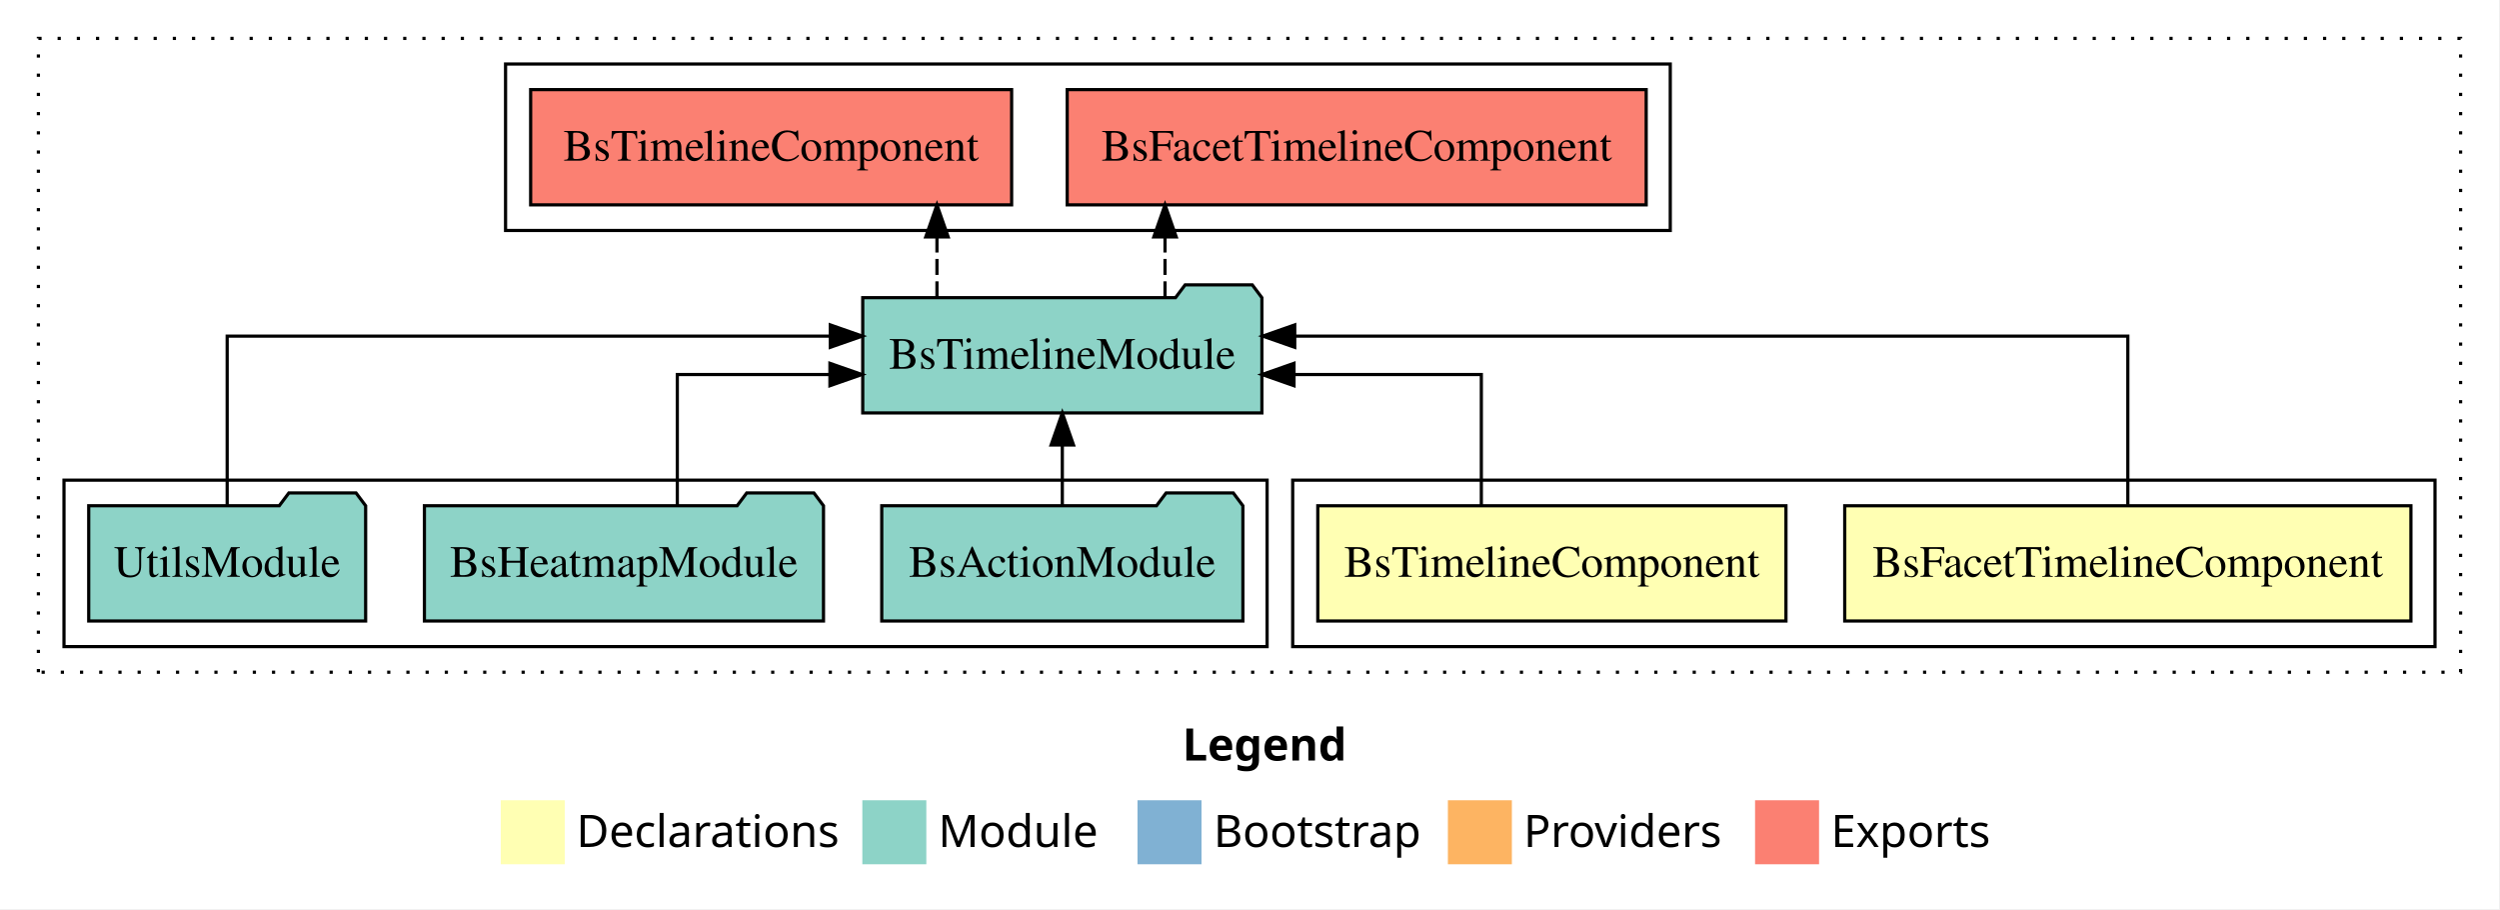
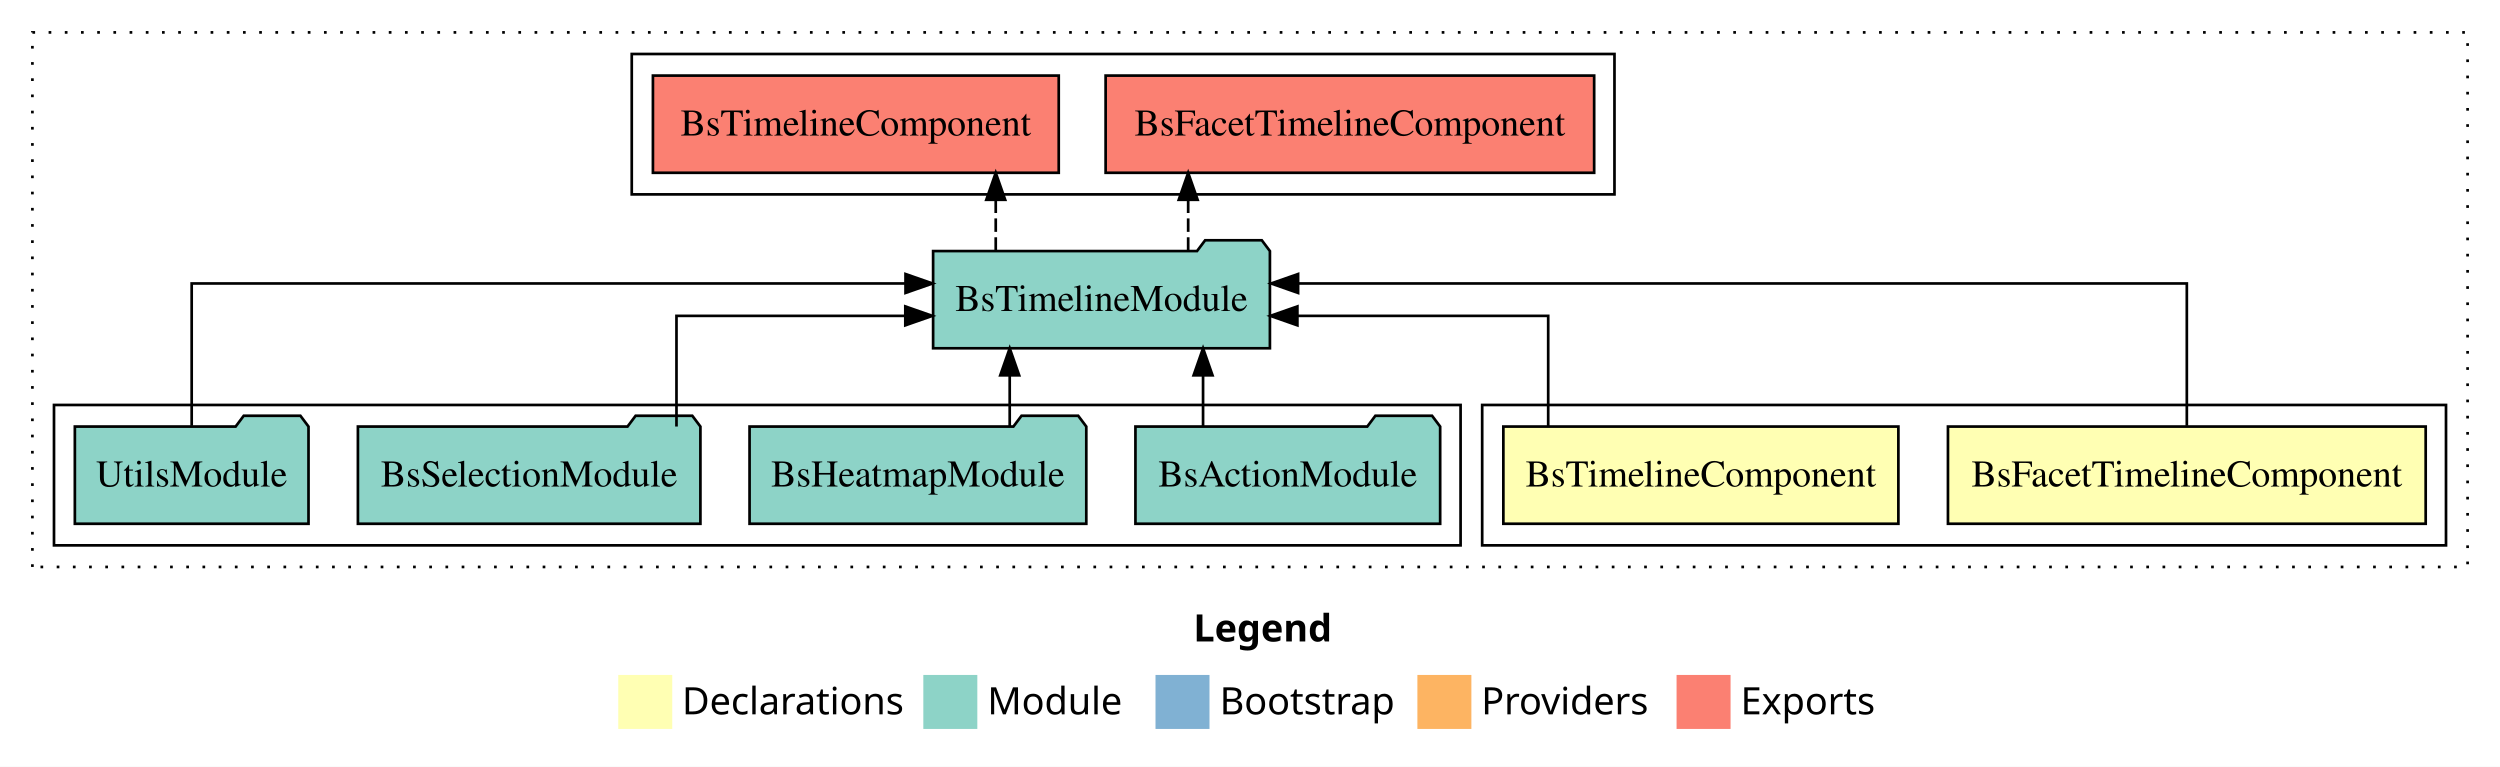
- <svg xmlns="http://www.w3.org/2000/svg" width="781pt" height="284pt" viewBox="0.00 0.00 781.00 284.00">
+ <svg xmlns="http://www.w3.org/2000/svg" width="926pt" height="284pt" viewBox="0.00 0.00 926.00 284.00">
  <g id="graph0" class="graph" transform="scale(1 1) rotate(0) translate(4 280)">
-     <polygon fill="#ffffff" stroke="transparent" points="-4,4 -4,-280 777,-280 777,4 -4,4" />
-     <text text-anchor="start" x="365.509" y="-42.4" font-family="sans-serif" font-weight="bold" font-size="14.00" fill="#000000">Legend</text>
-     <polygon fill="#ffffb3" stroke="transparent" points="152.5,-10 152.5,-30 172.5,-30 172.5,-10 152.5,-10" />
-     <text text-anchor="start" x="176.129" y="-15.4" font-family="sans-serif" font-size="14.00" fill="#000000">  Declarations</text>
-     <polygon fill="#8dd3c7" stroke="transparent" points="265.5,-10 265.5,-30 285.5,-30 285.5,-10 265.5,-10" />
-     <text text-anchor="start" x="289.225" y="-15.4" font-family="sans-serif" font-size="14.00" fill="#000000">  Module</text>
-     <polygon fill="#80b1d3" stroke="transparent" points="351.5,-10 351.5,-30 371.5,-30 371.5,-10 351.5,-10" />
-     <text text-anchor="start" x="375.281" y="-15.4" font-family="sans-serif" font-size="14.00" fill="#000000">  Bootstrap</text>
-     <polygon fill="#fdb462" stroke="transparent" points="448.5,-10 448.5,-30 468.5,-30 468.5,-10 448.5,-10" />
-     <text text-anchor="start" x="472.173" y="-15.4" font-family="sans-serif" font-size="14.00" fill="#000000">  Providers</text>
-     <polygon fill="#fb8072" stroke="transparent" points="544.5,-10 544.5,-30 564.5,-30 564.5,-10 544.5,-10" />
-     <text text-anchor="start" x="568.226" y="-15.4" font-family="sans-serif" font-size="14.00" fill="#000000">  Exports</text>
+     <polygon fill="#ffffff" stroke="transparent" points="-4,4 -4,-280 922,-280 922,4 -4,4" />
+     <text text-anchor="start" x="438.009" y="-42.4" font-family="sans-serif" font-weight="bold" font-size="14.00" fill="#000000">Legend</text>
+     <polygon fill="#ffffb3" stroke="transparent" points="225,-10 225,-30 245,-30 245,-10 225,-10" />
+     <text text-anchor="start" x="248.629" y="-15.4" font-family="sans-serif" font-size="14.00" fill="#000000">  Declarations</text>
+     <polygon fill="#8dd3c7" stroke="transparent" points="338,-10 338,-30 358,-30 358,-10 338,-10" />
+     <text text-anchor="start" x="361.725" y="-15.4" font-family="sans-serif" font-size="14.00" fill="#000000">  Module</text>
+     <polygon fill="#80b1d3" stroke="transparent" points="424,-10 424,-30 444,-30 444,-10 424,-10" />
+     <text text-anchor="start" x="447.781" y="-15.4" font-family="sans-serif" font-size="14.00" fill="#000000">  Bootstrap</text>
+     <polygon fill="#fdb462" stroke="transparent" points="521,-10 521,-30 541,-30 541,-10 521,-10" />
+     <text text-anchor="start" x="544.673" y="-15.4" font-family="sans-serif" font-size="14.00" fill="#000000">  Providers</text>
+     <polygon fill="#fb8072" stroke="transparent" points="617,-10 617,-30 637,-30 637,-10 617,-10" />
+     <text text-anchor="start" x="640.726" y="-15.4" font-family="sans-serif" font-size="14.00" fill="#000000">  Exports</text>
    <g id="clust1" class="cluster">
-       <polygon fill="none" stroke="#000000" stroke-dasharray="1,5" points="8,-70 8,-268 765,-268 765,-70 8,-70" />
+       <polygon fill="none" stroke="#000000" stroke-dasharray="1,5" points="8,-70 8,-268 910,-268 910,-70 8,-70" />
    </g>
    <g id="clust2" class="cluster">
-       <polygon fill="none" stroke="#000000" points="400,-78 400,-130 757,-130 757,-78 400,-78" />
+       <polygon fill="none" stroke="#000000" points="545,-78 545,-130 902,-130 902,-78 545,-78" />
    </g>
    <g id="clust5" class="cluster">
-       <polygon fill="none" stroke="#000000" points="16,-78 16,-130 392,-130 392,-78 16,-78" />
+       <polygon fill="none" stroke="#000000" points="16,-78 16,-130 537,-130 537,-78 16,-78" />
    </g>
    <g id="clust6" class="cluster">
-       <polygon fill="none" stroke="#000000" points="154,-208 154,-260 518,-260 518,-208 154,-208" />
+       <polygon fill="none" stroke="#000000" points="230,-208 230,-260 594,-260 594,-208 230,-208" />
    </g>
    <g id="node1" class="node">
-       <polygon fill="#ffffb3" stroke="#000000" points="749.475,-122 572.525,-122 572.525,-86 749.475,-86 749.475,-122" />
-       <text text-anchor="middle" x="661" y="-99.8" font-family="Times,serif" font-size="14.00" fill="#000000">BsFacetTimelineComponent</text>
+       <polygon fill="#ffffb3" stroke="#000000" points="894.475,-122 717.525,-122 717.525,-86 894.475,-86 894.475,-122" />
+       <text text-anchor="middle" x="806" y="-99.8" font-family="Times,serif" font-size="14.00" fill="#000000">BsFacetTimelineComponent</text>
    </g>
    <g id="node3" class="node">
-       <polygon fill="#8dd3c7" stroke="#000000" points="390.375,-187 387.375,-191 366.375,-191 363.375,-187 265.625,-187 265.625,-151 390.375,-151 390.375,-187" />
-       <text text-anchor="middle" x="328" y="-164.8" font-family="Times,serif" font-size="14.00" fill="#000000">BsTimelineModule</text>
+       <polygon fill="#8dd3c7" stroke="#000000" points="466.375,-187 463.375,-191 442.375,-191 439.375,-187 341.625,-187 341.625,-151 466.375,-151 466.375,-187" />
+       <text text-anchor="middle" x="404" y="-164.8" font-family="Times,serif" font-size="14.00" fill="#000000">BsTimelineModule</text>
    </g>
    <g id="edge1" class="edge">
-       <path fill="none" stroke="#000000" d="M661,-122.284C661,-143.321 661,-175 661,-175 661,-175 400.635,-175 400.635,-175" />
-       <polygon fill="#000000" stroke="#000000" points="400.635,-171.5 390.635,-175 400.635,-178.5 400.635,-171.5" />
+       <path fill="none" stroke="#000000" d="M806,-122.284C806,-143.321 806,-175 806,-175 806,-175 476.812,-175 476.812,-175" />
+       <polygon fill="#000000" stroke="#000000" points="476.812,-171.5 466.812,-175 476.812,-178.5 476.812,-171.5" />
    </g>
    <g id="node2" class="node">
-       <polygon fill="#ffffb3" stroke="#000000" points="554.158,-122 407.842,-122 407.842,-86 554.158,-86 554.158,-122" />
-       <text text-anchor="middle" x="481" y="-99.8" font-family="Times,serif" font-size="14.00" fill="#000000">BsTimelineComponent</text>
+       <polygon fill="#ffffb3" stroke="#000000" points="699.158,-122 552.842,-122 552.842,-86 699.158,-86 699.158,-122" />
+       <text text-anchor="middle" x="626" y="-99.8" font-family="Times,serif" font-size="14.00" fill="#000000">BsTimelineComponent</text>
    </g>
    <g id="edge2" class="edge">
-       <path fill="none" stroke="#000000" d="M458.954,-122.022C458.954,-139.373 458.954,-163 458.954,-163 458.954,-163 400.409,-163 400.409,-163" />
-       <polygon fill="#000000" stroke="#000000" points="400.409,-159.5 390.409,-163 400.409,-166.5 400.409,-159.5" />
+       <path fill="none" stroke="#000000" d="M569.454,-122.022C569.454,-139.373 569.454,-163 569.454,-163 569.454,-163 476.551,-163 476.551,-163" />
+       <polygon fill="#000000" stroke="#000000" points="476.551,-159.5 466.551,-163 476.551,-166.5 476.551,-159.5" />
+     </g>
+     <g id="node8" class="node">
+       <polygon fill="#fb8072" stroke="#000000" points="586.475,-252 405.525,-252 405.525,-216 586.475,-216 586.475,-252" />
+       <text text-anchor="middle" x="496" y="-229.8" font-family="Times,serif" font-size="14.00" fill="#000000">BsFacetTimelineComponent </text>
+     </g>
+     <g id="edge7" class="edge">
+       <path fill="none" stroke="#000000" stroke-dasharray="5,2" d="M436.1,-187.106C436.1,-187.106 436.1,-205.991 436.1,-205.991" />
+       <polygon fill="#000000" stroke="#000000" points="432.6,-205.991 436.1,-215.991 439.6,-205.991 432.6,-205.991" />
+     </g>
+     <g id="node9" class="node">
+       <polygon fill="#fb8072" stroke="#000000" points="388.158,-252 237.842,-252 237.842,-216 388.158,-216 388.158,-252" />
+       <text text-anchor="middle" x="313" y="-229.8" font-family="Times,serif" font-size="14.00" fill="#000000">BsTimelineComponent </text>
+     </g>
+     <g id="edge8" class="edge">
+       <path fill="none" stroke="#000000" stroke-dasharray="5,2" d="M364.821,-187.106C364.821,-187.106 364.821,-205.991 364.821,-205.991" />
+       <polygon fill="#000000" stroke="#000000" points="361.321,-205.991 364.821,-215.991 368.321,-205.991 361.321,-205.991" />
+     </g>
+     <g id="node4" class="node">
+       <polygon fill="#8dd3c7" stroke="#000000" points="529.434,-122 526.434,-126 505.434,-126 502.434,-122 416.566,-122 416.566,-86 529.434,-86 529.434,-122" />
+       <text text-anchor="middle" x="473" y="-99.8" font-family="Times,serif" font-size="14.00" fill="#000000">BsActionModule</text>
+     </g>
+     <g id="edge3" class="edge">
+       <path fill="none" stroke="#000000" d="M441.611,-122.106C441.611,-122.106 441.611,-140.991 441.611,-140.991" />
+       <polygon fill="#000000" stroke="#000000" points="438.111,-140.991 441.611,-150.991 445.111,-140.991 438.111,-140.991" />
+     </g>
+     <g id="node5" class="node">
+       <polygon fill="#8dd3c7" stroke="#000000" points="398.363,-122 395.363,-126 374.363,-126 371.363,-122 273.637,-122 273.637,-86 398.363,-86 398.363,-122" />
+       <text text-anchor="middle" x="336" y="-99.8" font-family="Times,serif" font-size="14.00" fill="#000000">BsHeatmapModule</text>
+     </g>
+     <g id="edge4" class="edge">
+       <path fill="none" stroke="#000000" d="M369.997,-122.106C369.997,-122.106 369.997,-140.991 369.997,-140.991" />
+       <polygon fill="#000000" stroke="#000000" points="366.497,-140.991 369.997,-150.991 373.497,-140.991 366.497,-140.991" />
+     </g>
+     <g id="node6" class="node">
+       <polygon fill="#8dd3c7" stroke="#000000" points="255.43,-122 252.43,-126 231.43,-126 228.43,-122 128.57,-122 128.57,-86 255.43,-86 255.43,-122" />
+       <text text-anchor="middle" x="192" y="-99.8" font-family="Times,serif" font-size="14.00" fill="#000000">BsSelectionModule</text>
+     </g>
+     <g id="edge5" class="edge">
+       <path fill="none" stroke="#000000" d="M246.568,-122.022C246.568,-139.373 246.568,-163 246.568,-163 246.568,-163 331.326,-163 331.326,-163" />
+       <polygon fill="#000000" stroke="#000000" points="331.326,-166.5 341.326,-163 331.326,-159.5 331.326,-166.5" />
    </g>
    <g id="node7" class="node">
-       <polygon fill="#fb8072" stroke="#000000" points="510.475,-252 329.525,-252 329.525,-216 510.475,-216 510.475,-252" />
-       <text text-anchor="middle" x="420" y="-229.8" font-family="Times,serif" font-size="14.00" fill="#000000">BsFacetTimelineComponent </text>
-     </g>
-     <g id="edge6" class="edge">
-       <path fill="none" stroke="#000000" stroke-dasharray="5,2" d="M360.1,-187.106C360.1,-187.106 360.1,-205.991 360.1,-205.991" />
-       <polygon fill="#000000" stroke="#000000" points="356.6,-205.991 360.1,-215.991 363.6,-205.991 356.6,-205.991" />
-     </g>
-     <g id="node8" class="node">
-       <polygon fill="#fb8072" stroke="#000000" points="312.158,-252 161.842,-252 161.842,-216 312.158,-216 312.158,-252" />
-       <text text-anchor="middle" x="237" y="-229.8" font-family="Times,serif" font-size="14.00" fill="#000000">BsTimelineComponent </text>
-     </g>
-     <g id="edge7" class="edge">
-       <path fill="none" stroke="#000000" stroke-dasharray="5,2" d="M288.821,-187.106C288.821,-187.106 288.821,-205.991 288.821,-205.991" />
-       <polygon fill="#000000" stroke="#000000" points="285.321,-205.991 288.821,-215.991 292.321,-205.991 285.321,-205.991" />
-     </g>
-     <g id="node4" class="node">
-       <polygon fill="#8dd3c7" stroke="#000000" points="384.434,-122 381.434,-126 360.434,-126 357.434,-122 271.566,-122 271.566,-86 384.434,-86 384.434,-122" />
-       <text text-anchor="middle" x="328" y="-99.8" font-family="Times,serif" font-size="14.00" fill="#000000">BsActionModule</text>
-     </g>
-     <g id="edge3" class="edge">
-       <path fill="none" stroke="#000000" d="M328,-122.106C328,-122.106 328,-140.991 328,-140.991" />
-       <polygon fill="#000000" stroke="#000000" points="324.5,-140.991 328,-150.991 331.5,-140.991 324.5,-140.991" />
-     </g>
-     <g id="node5" class="node">
-       <polygon fill="#8dd3c7" stroke="#000000" points="253.363,-122 250.363,-126 229.363,-126 226.363,-122 128.637,-122 128.637,-86 253.363,-86 253.363,-122" />
-       <text text-anchor="middle" x="191" y="-99.8" font-family="Times,serif" font-size="14.00" fill="#000000">BsHeatmapModule</text>
-     </g>
-     <g id="edge4" class="edge">
-       <path fill="none" stroke="#000000" d="M207.676,-122.022C207.676,-139.373 207.676,-163 207.676,-163 207.676,-163 255.371,-163 255.371,-163" />
-       <polygon fill="#000000" stroke="#000000" points="255.371,-166.5 265.371,-163 255.371,-159.5 255.371,-166.5" />
-     </g>
-     <g id="node6" class="node">
      <polygon fill="#8dd3c7" stroke="#000000" points="110.273,-122 107.273,-126 86.273,-126 83.273,-122 23.727,-122 23.727,-86 110.273,-86 110.273,-122" />
      <text text-anchor="middle" x="67" y="-99.8" font-family="Times,serif" font-size="14.00" fill="#000000">UtilsModule</text>
    </g>
-     <g id="edge5" class="edge">
-       <path fill="none" stroke="#000000" d="M67,-122.284C67,-143.321 67,-175 67,-175 67,-175 255.484,-175 255.484,-175" />
-       <polygon fill="#000000" stroke="#000000" points="255.484,-178.5 265.484,-175 255.484,-171.5 255.484,-178.5" />
+     <g id="edge6" class="edge">
+       <path fill="none" stroke="#000000" d="M67,-122.284C67,-143.321 67,-175 67,-175 67,-175 331.403,-175 331.403,-175" />
+       <polygon fill="#000000" stroke="#000000" points="331.403,-178.5 341.403,-175 331.403,-171.5 331.403,-178.5" />
    </g>
  </g>
</svg>
